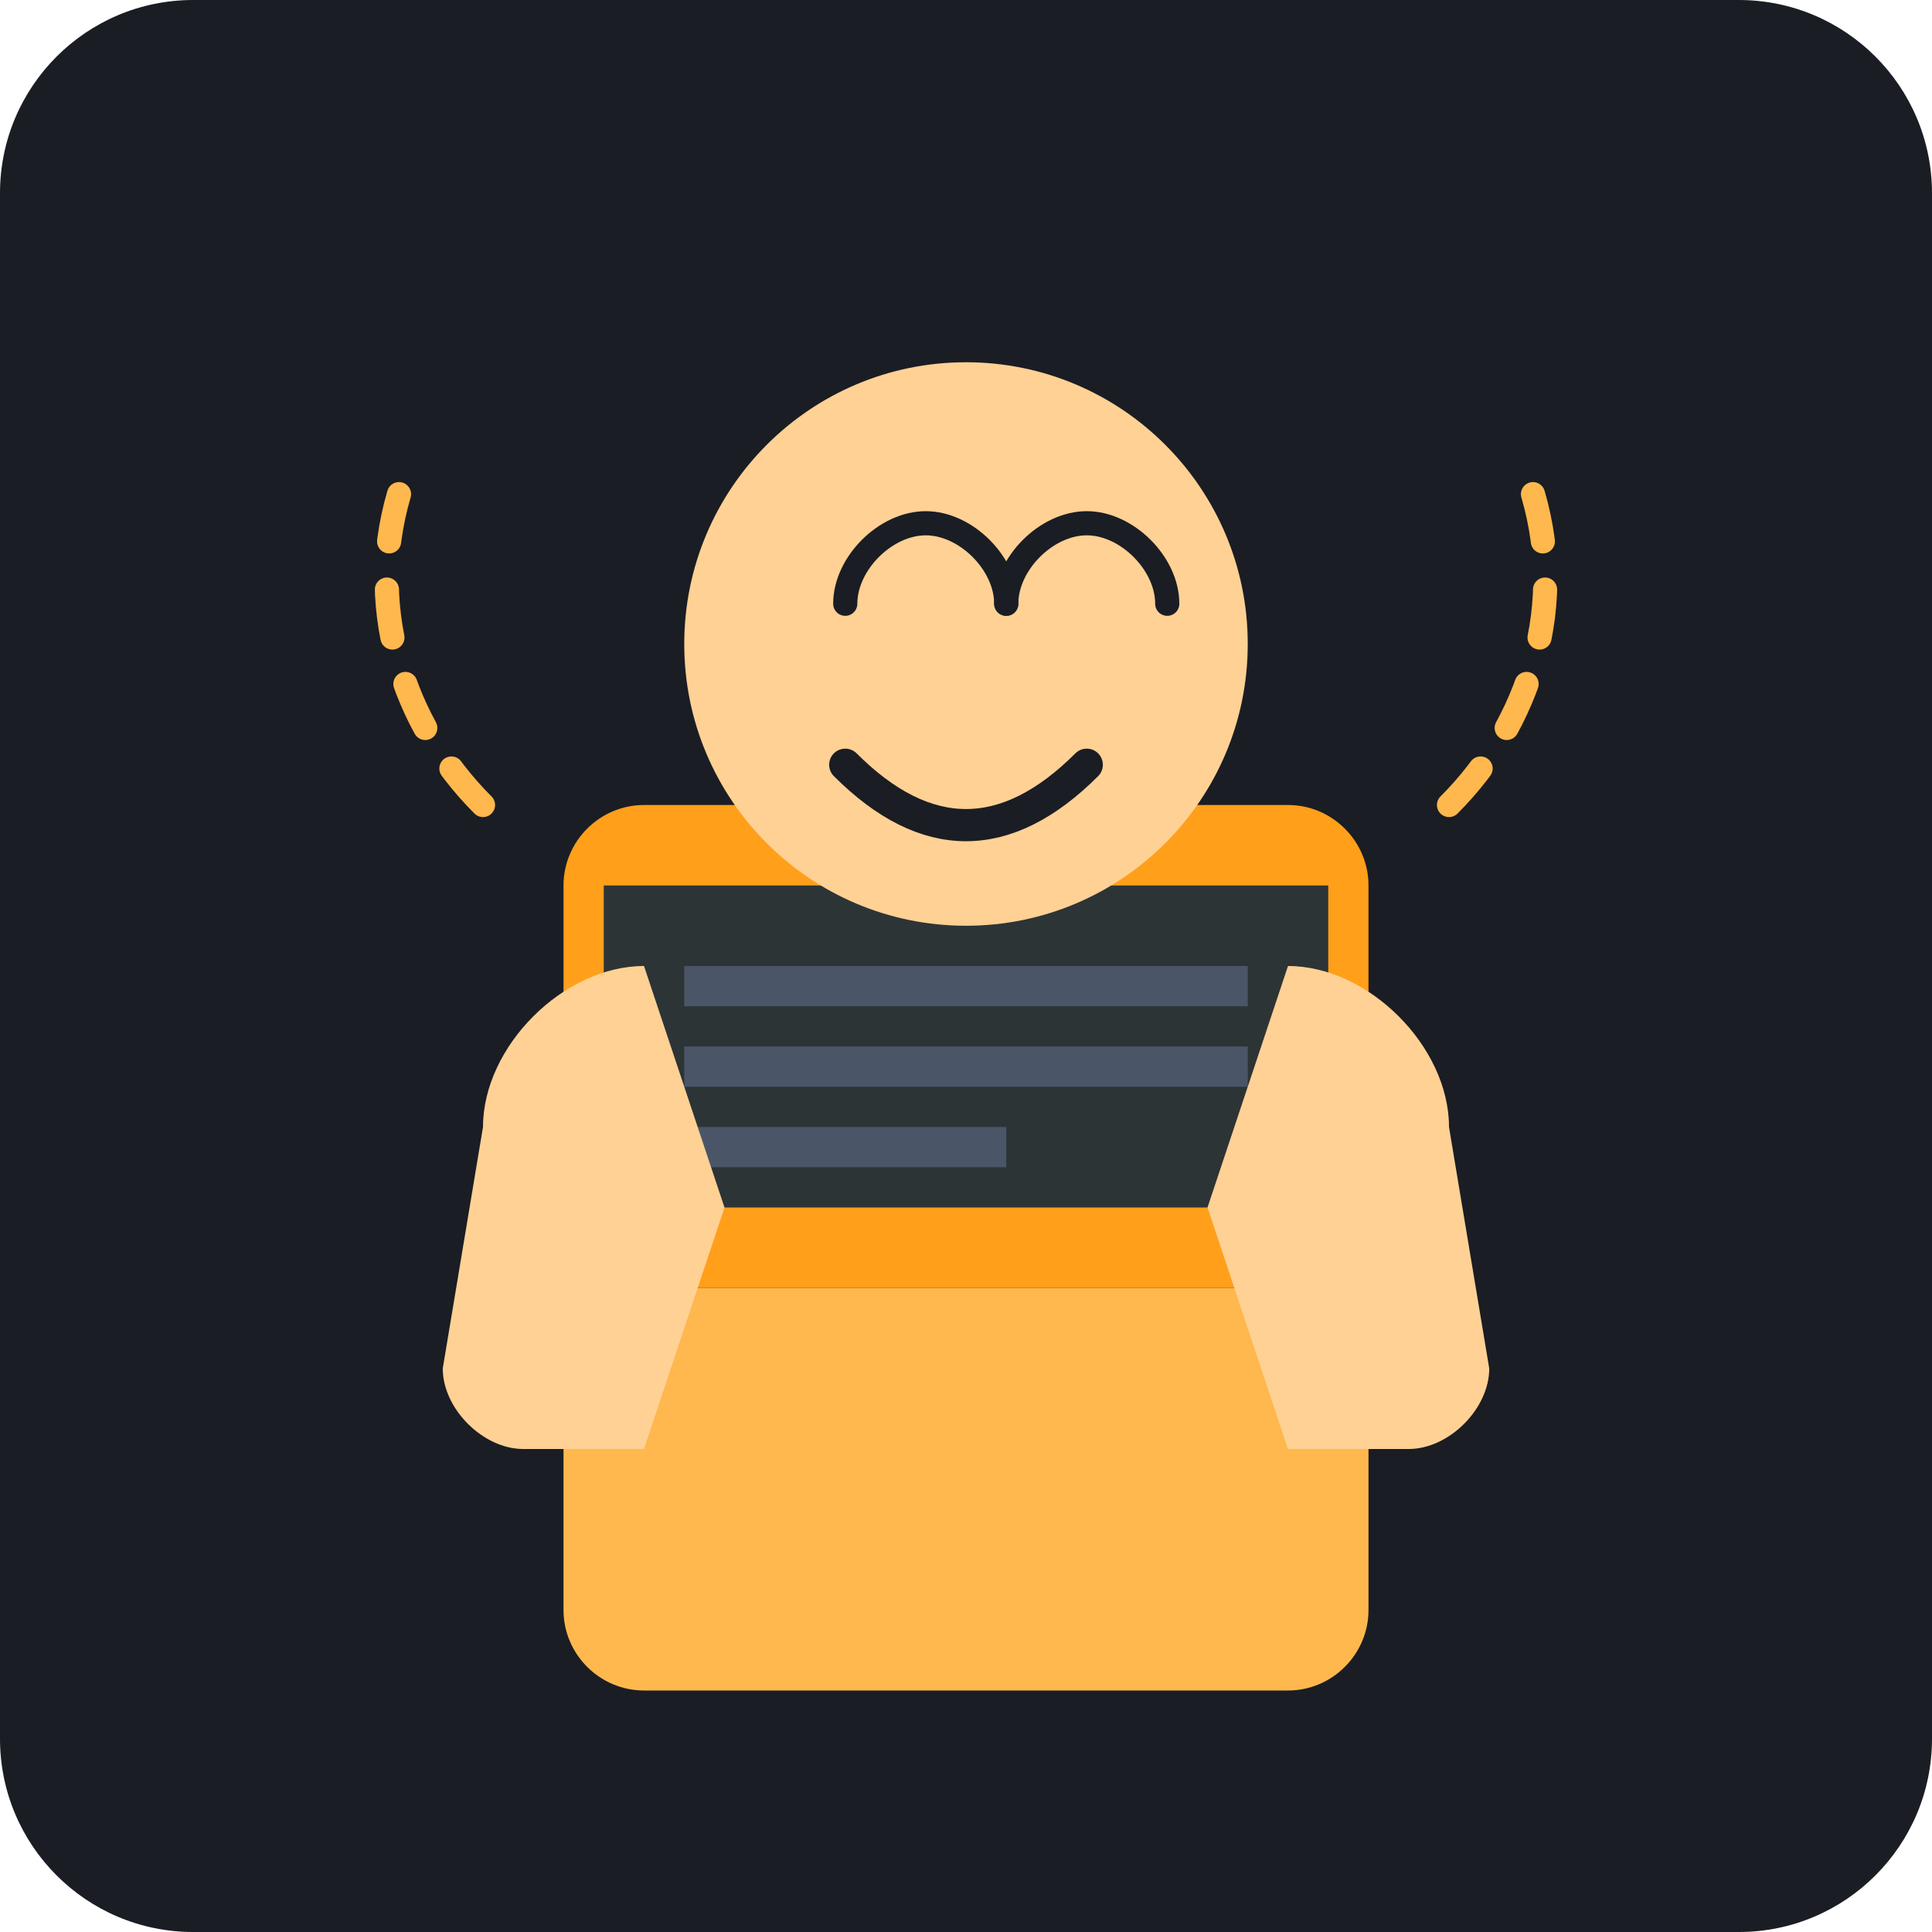
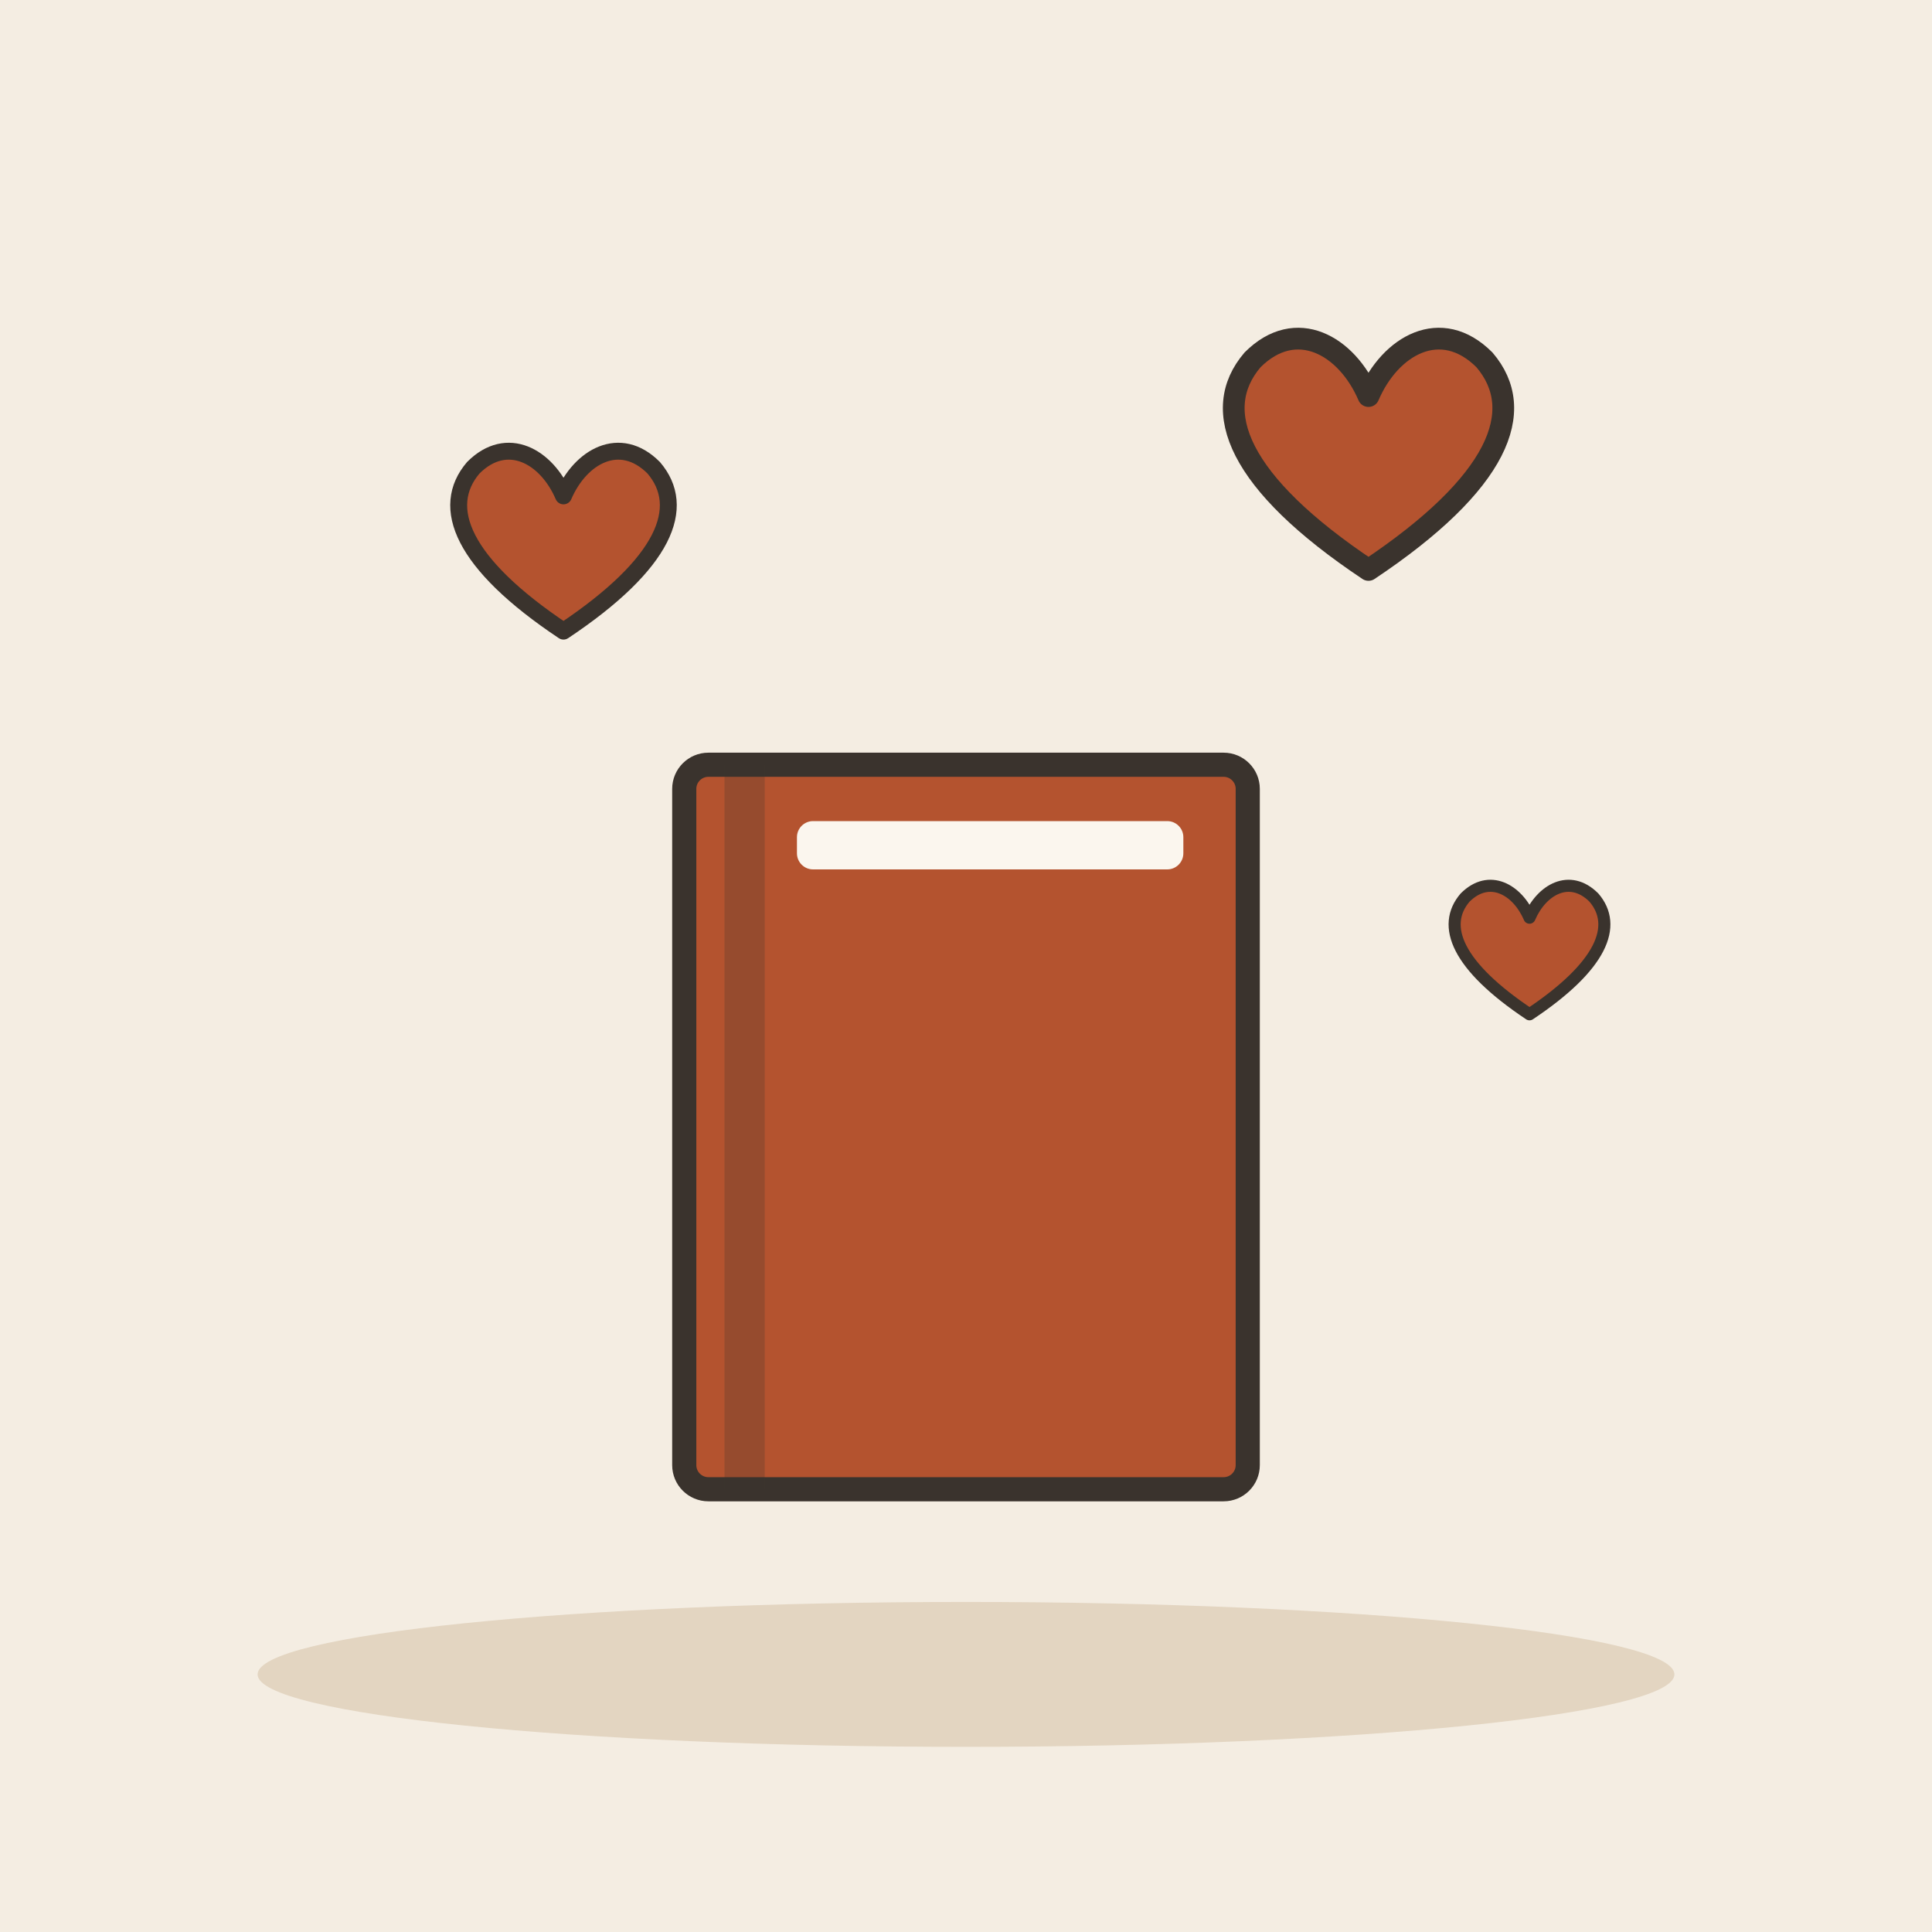
- <svg xmlns="http://www.w3.org/2000/svg" viewBox="0 0 240 240">
-   <rect width="240" height="240" rx="24" fill="#1A1D24" />
-   <path d="M70 160h100v40c0 5.5-4.5 10-10 10H80c-5.5 0-10-4.5-10-10v-40z" fill="#FFB84D" />
-   <path d="M70 160h100v-50c0-5.5-4.5-10-10-10H80c-5.5 0-10 4.5-10 10v50z" fill="#FF9F1A" />
-   <path d="M75 110h90v40H75z" fill="#2D3436" />
-   <path d="M85 120h70v5H85zM85 130h70v5H85zM85 140h40v5H85z" fill="#4A5568" />
-   <g transform="translate(120, 100)">
-     <path d="M-40 20c-10 0-20 10-20 20l-5 30c0 5 5 10 10 10h15l10-30" fill="#FFD194" />
-     <path d="M40 20c10 0 20 10 20 20l5 30c0 5-5 10-10 10h-15l-10-30" fill="#FFD194" />
-     <circle cx="0" cy="-20" r="35" fill="#FFD194" />
-     <path d="M-15 -25c0-5 5-10 10-10s10 5 10 10" fill="none" stroke="#1A1D24" stroke-width="3" stroke-linecap="round" />
-     <path d="M5 -25c0-5 5-10 10-10s10 5 10 10" fill="none" stroke="#1A1D24" stroke-width="3" stroke-linecap="round" />
-     <path d="M-15 -5c10 10 20 10 30 0" fill="none" stroke="#1A1D24" stroke-width="4" stroke-linecap="round" />
+ <svg xmlns="http://www.w3.org/2000/svg" viewBox="0 0 240 240" data-style="editorial">
+   <rect width="240" height="240" fill="#F4EDE2" />
+   <ellipse cx="120" cy="208" rx="88" ry="9" fill="#E3D5C1" />
+   <g transform="translate(120 140)">
+     <rect x="-35" y="-45" width="70" height="90" rx="3" fill="#B4532F" stroke="#3A332D" stroke-width="3" stroke-linecap="round" stroke-linejoin="round" />
+     <rect x="-30" y="-45" width="5" height="90" rx="0" fill="#3A332D" opacity="0.25" />
+     <rect x="-21" y="-38" width="48" height="6" rx="2" fill="#FBF6EE" />
  </g>
-   <path d="M180 100c10-10 15-25 10-40" fill="none" stroke="#FFB84D" stroke-width="3" stroke-linecap="round" stroke-dasharray="6 6" />
-   <path d="M60 100c-10-10-15-25-10-40" fill="none" stroke="#FFB84D" stroke-width="3" stroke-linecap="round" stroke-dasharray="6 6" />
+   <g transform="translate(70 70) scale(0.7 0.7)">
+     <path d="M0 12C-18 0 -22 -10 -16 -17C-10 -23 -3 -19 0 -12C3 -19 10 -23 16 -17C22 -10 18 0 0 12Z" fill="#B4532F" stroke="#3A332D" stroke-width="3" stroke-linecap="round" stroke-linejoin="round" />
+   </g>
+   <g transform="translate(170 60) scale(0.9 0.9)">
+     <path d="M0 12C-18 0 -22 -10 -16 -17C-10 -23 -3 -19 0 -12C3 -19 10 -23 16 -17C22 -10 18 0 0 12Z" fill="#B4532F" stroke="#3A332D" stroke-width="3" stroke-linecap="round" stroke-linejoin="round" />
+   </g>
+   <g transform="translate(190 120) scale(0.5 0.5)">
+     <path d="M0 12C-18 0 -22 -10 -16 -17C-10 -23 -3 -19 0 -12C3 -19 10 -23 16 -17C22 -10 18 0 0 12Z" fill="#B4532F" stroke="#3A332D" stroke-width="3" stroke-linecap="round" stroke-linejoin="round" />
+   </g>
</svg>
